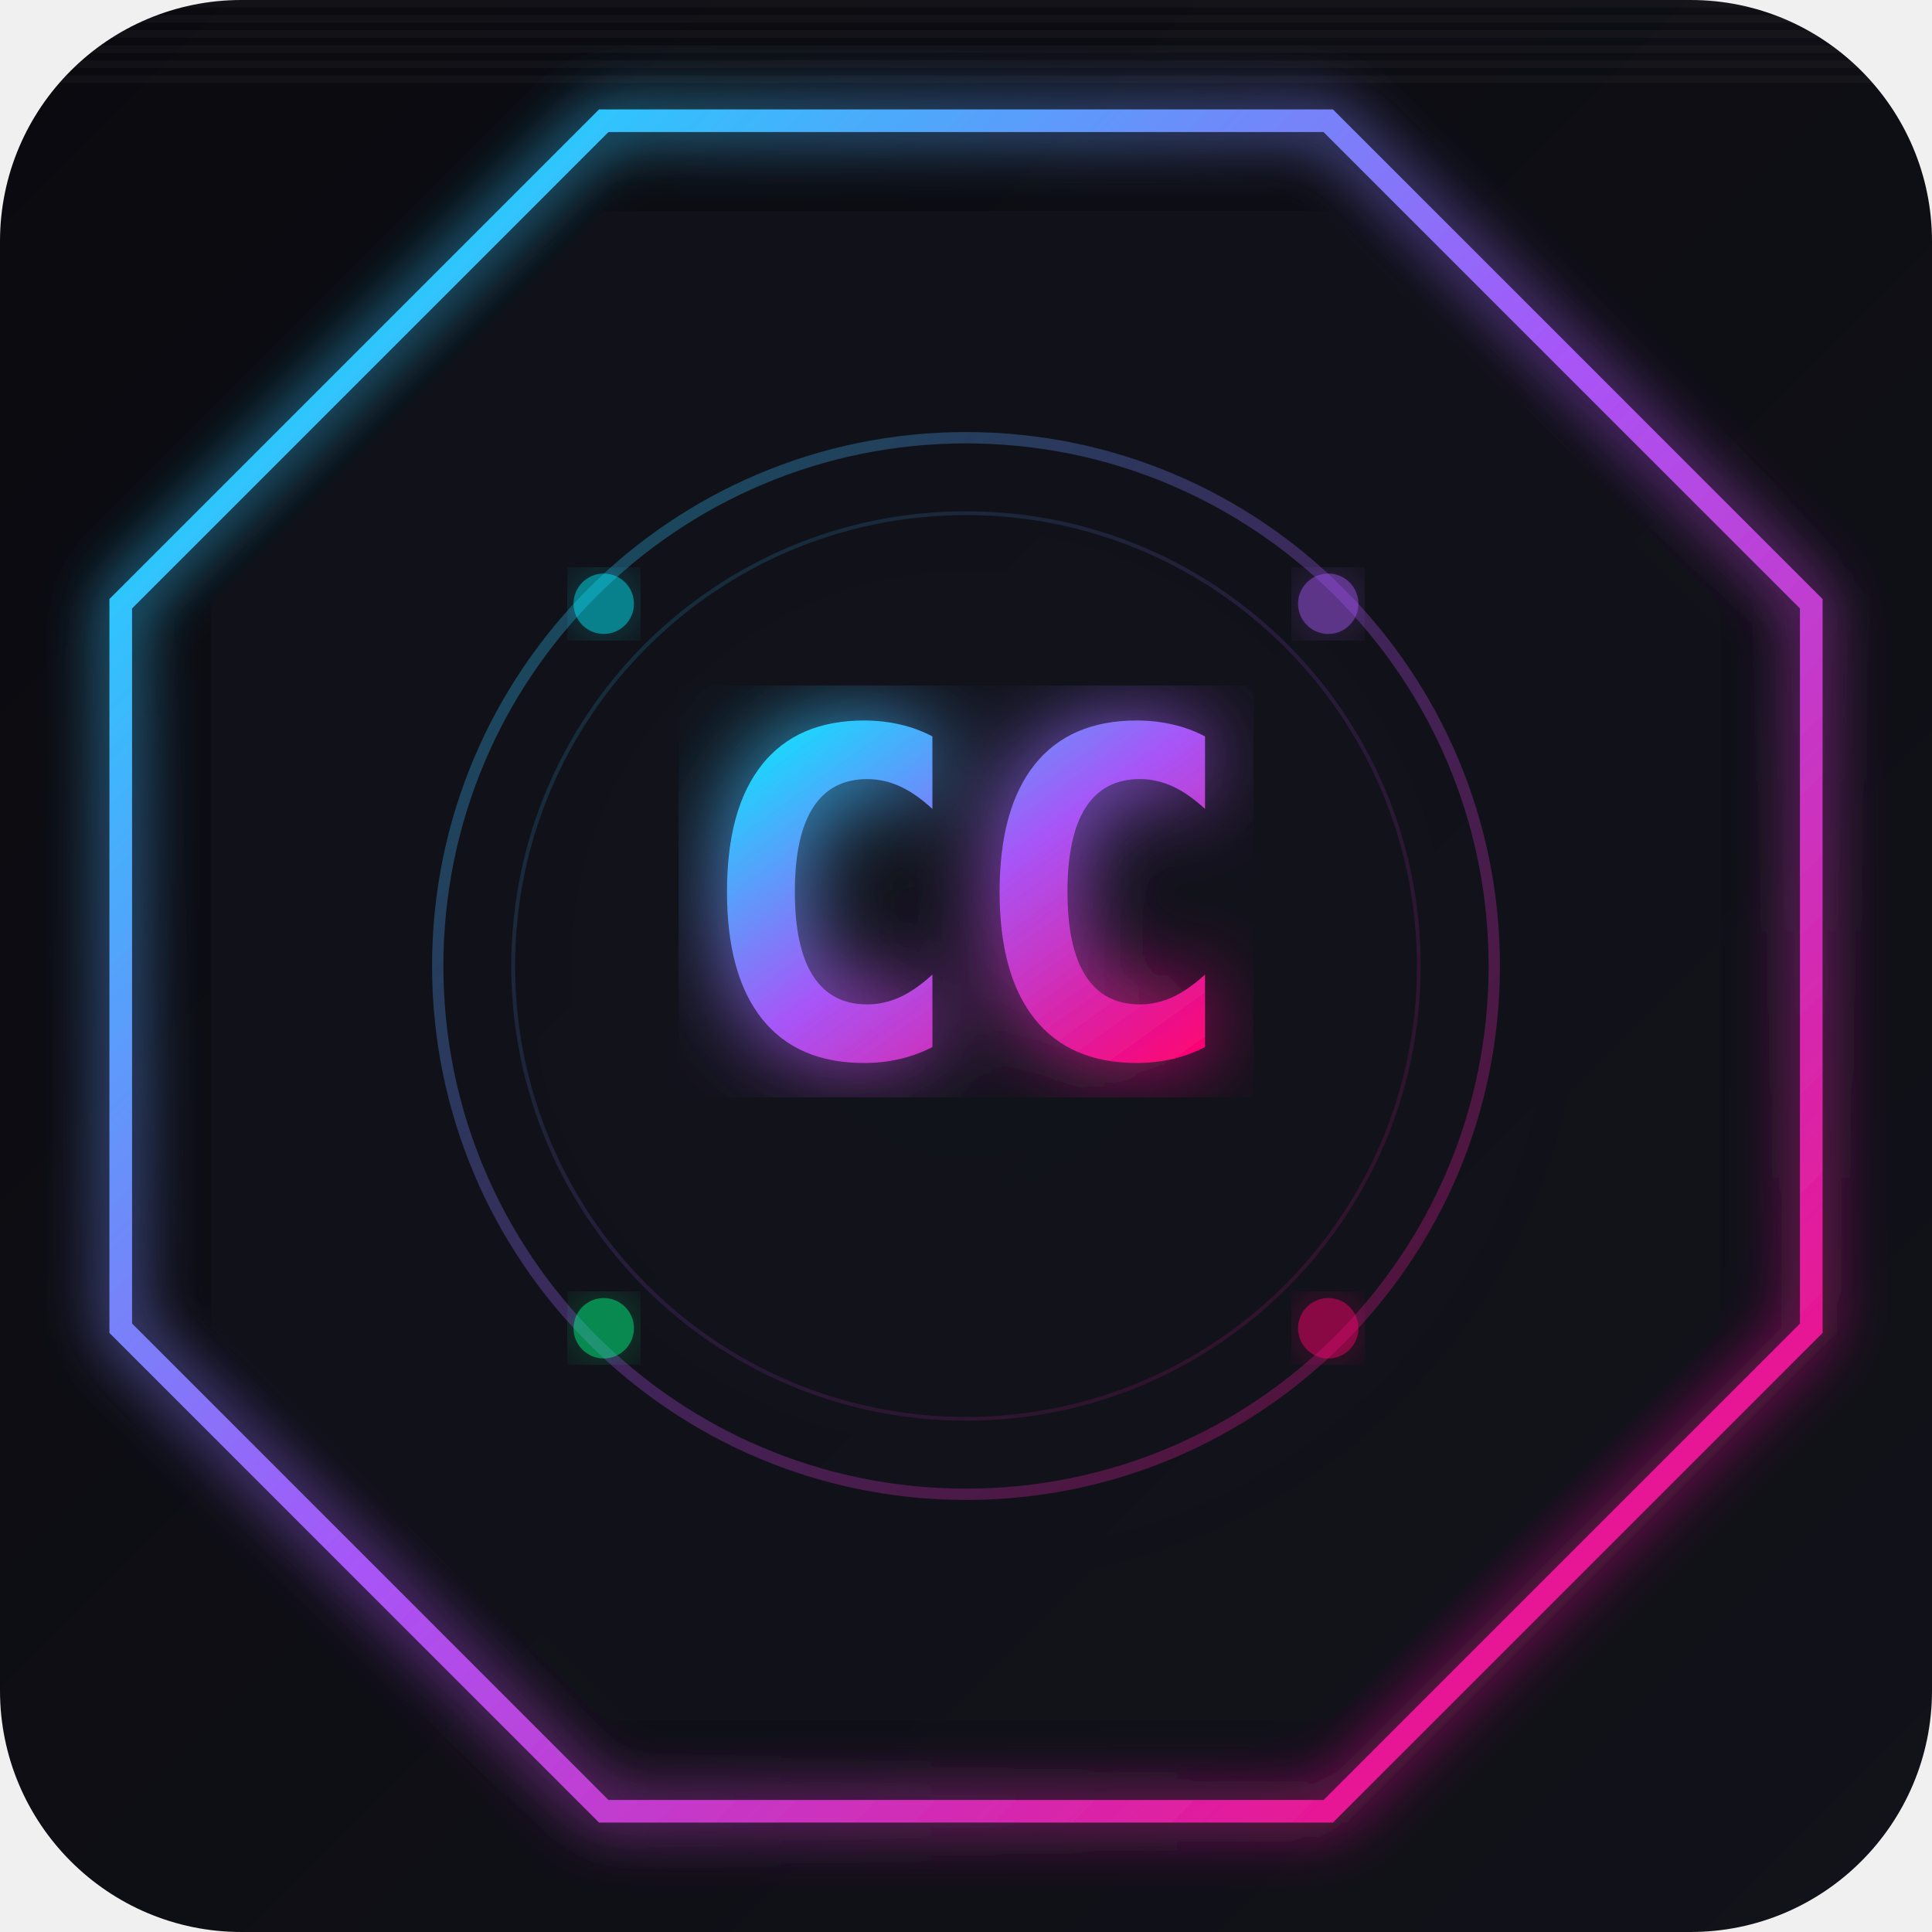
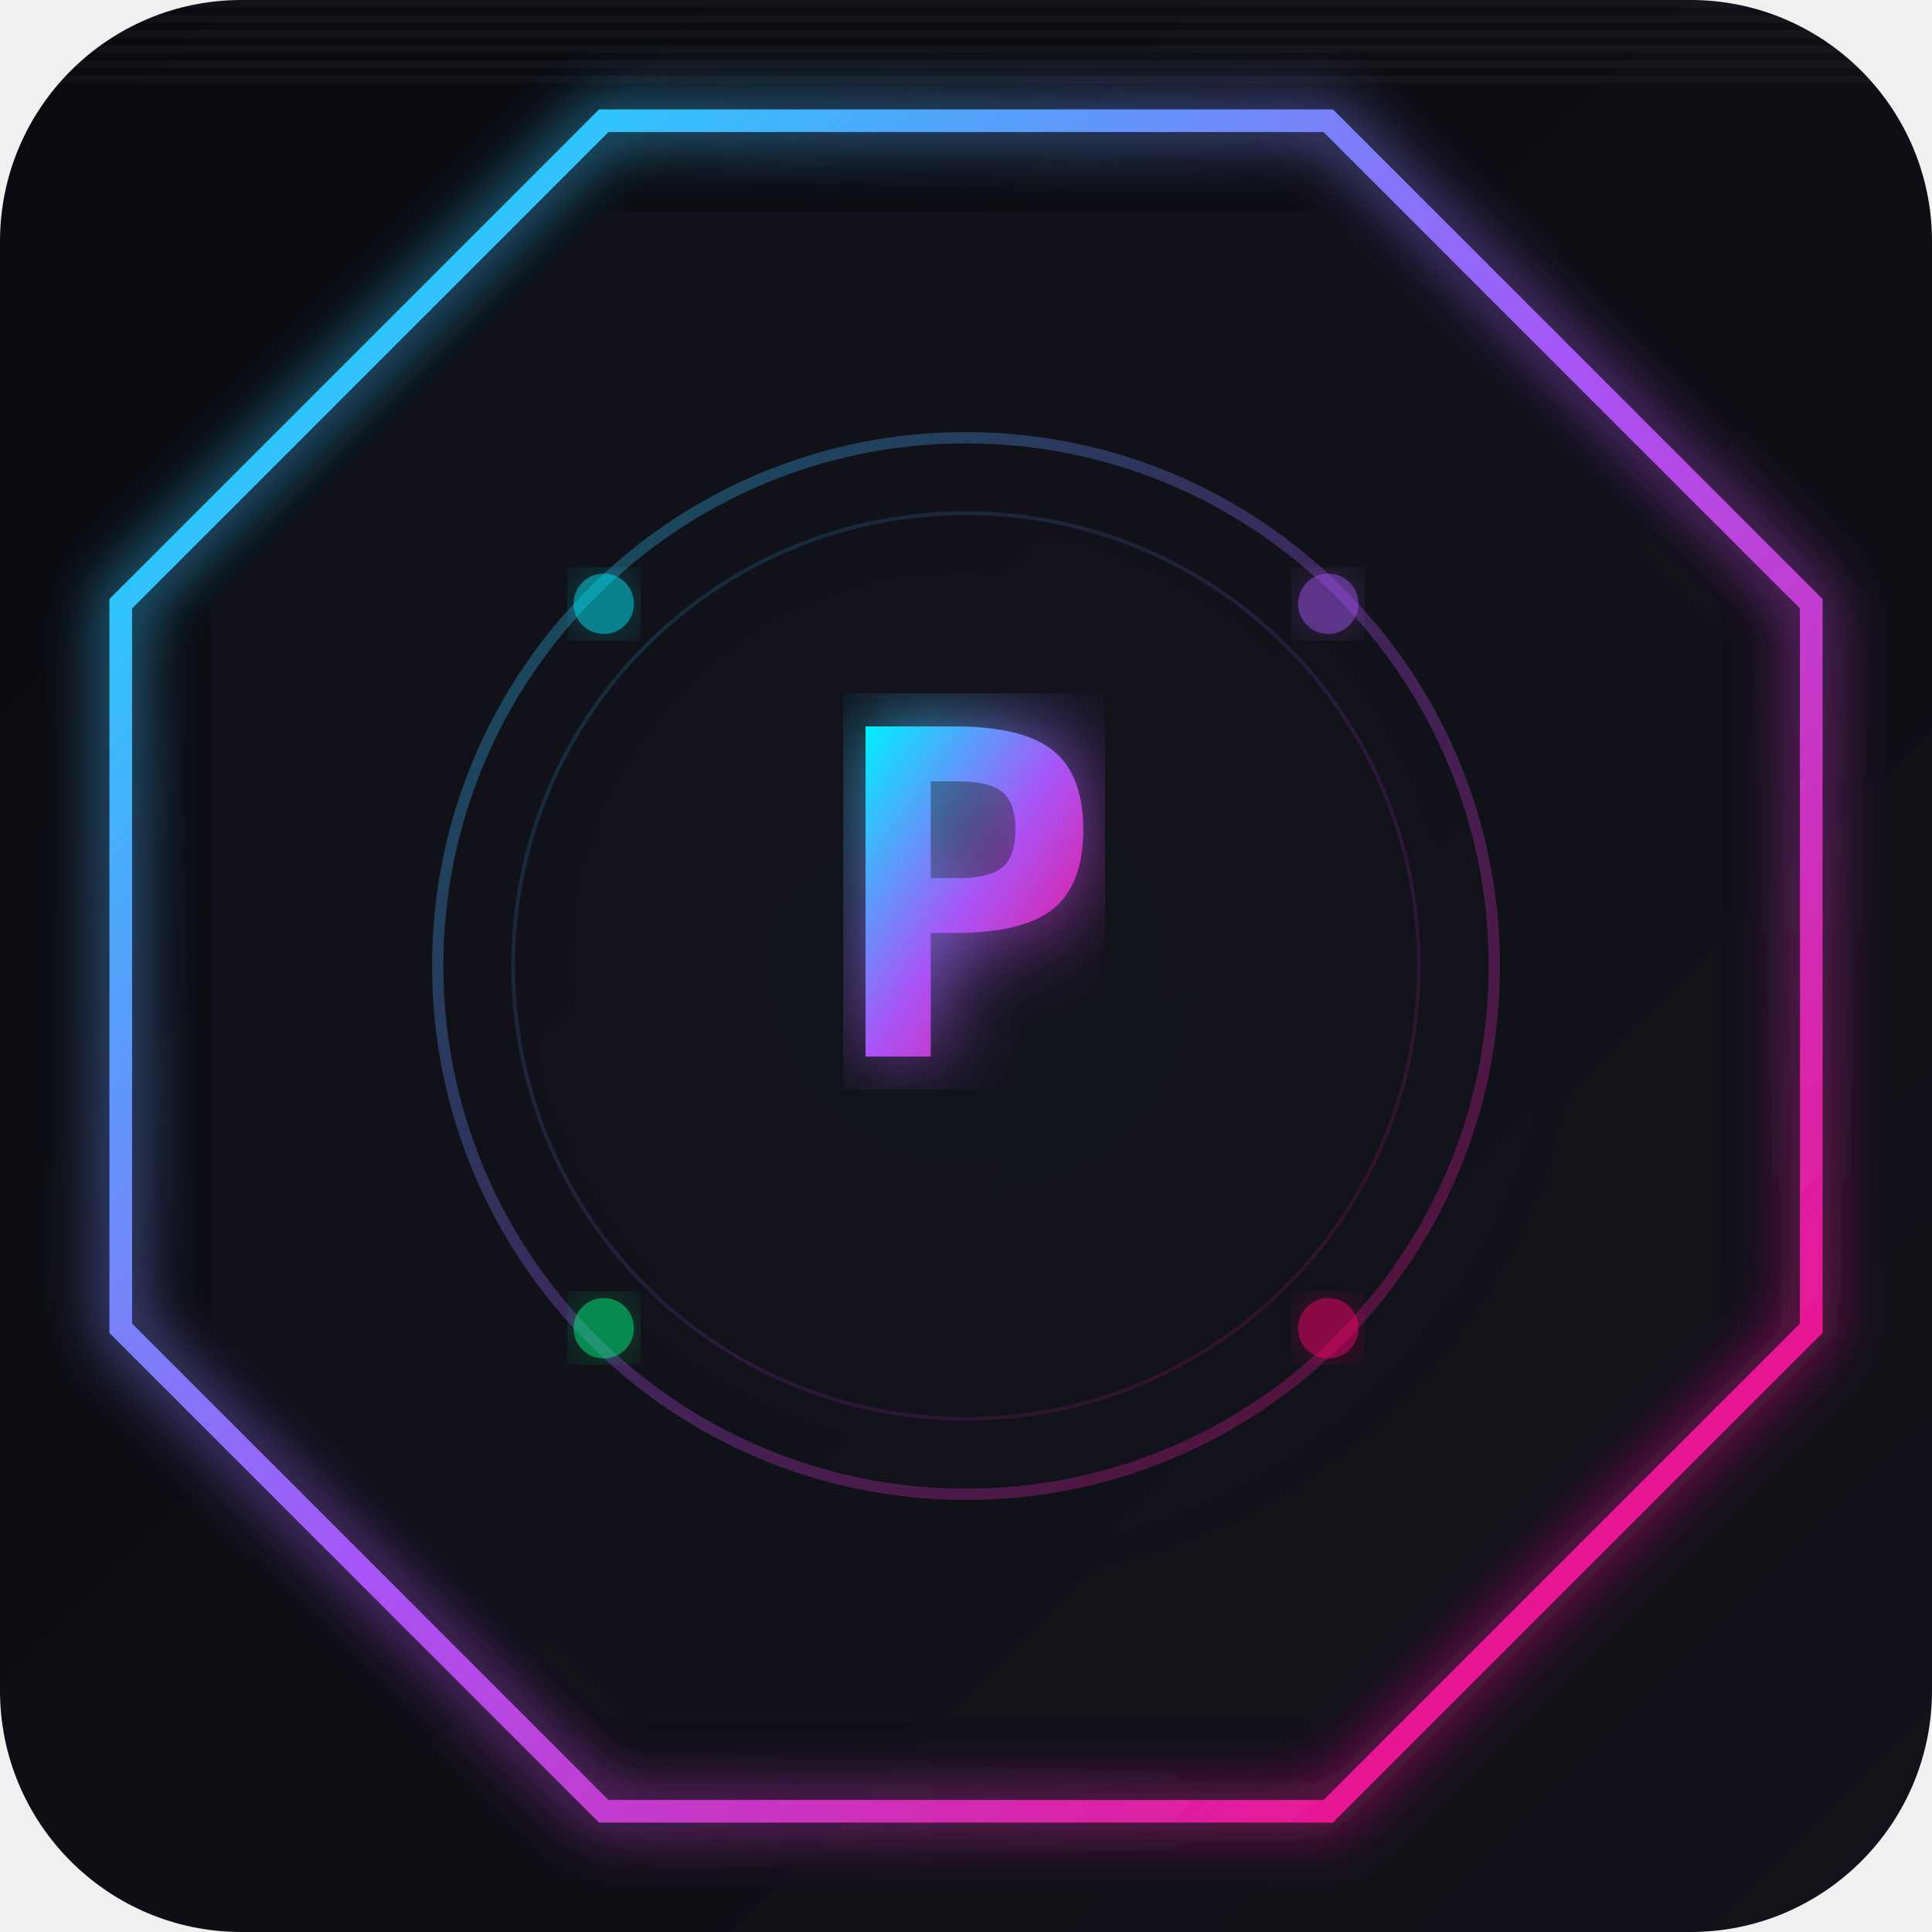
<svg xmlns="http://www.w3.org/2000/svg" viewBox="0 0 512 512" width="512" height="512">
  <defs>
    <filter id="glow">
      <feGaussianBlur stdDeviation="8" result="blur" />
      <feMerge>
        <feMergeNode in="blur" />
        <feMergeNode in="SourceGraphic" />
      </feMerge>
    </filter>
    <filter id="glowStrong">
      <feGaussianBlur stdDeviation="12" result="blur" />
      <feMerge>
        <feMergeNode in="blur" />
        <feMergeNode in="SourceGraphic" />
      </feMerge>
    </filter>
    <linearGradient id="grad" x1="0%" y1="0%" x2="100%" y2="100%">
      <stop offset="0%" stop-color="#00F0FF" />
      <stop offset="50%" stop-color="#A855F7" />
      <stop offset="100%" stop-color="#FF006E" />
    </linearGradient>
    <linearGradient id="bgGrad" x1="0%" y1="0%" x2="100%" y2="100%">
      <stop offset="0%" stop-color="#0A0A0F" />
      <stop offset="100%" stop-color="#12121A" />
    </linearGradient>
    <radialGradient id="radGlow" cx="50%" cy="50%" r="50%">
      <stop offset="0%" stop-color="#00F0FF" stop-opacity="0.08" />
      <stop offset="100%" stop-color="#0A0A0F" stop-opacity="0" />
    </radialGradient>
  </defs>
  <rect width="512" height="512" rx="64" fill="url(#bgGrad)" />
  <rect width="512" height="512" rx="64" fill="url(#radGlow)" />
  <polygon points="160,32 352,32 480,160 480,352 352,480 160,480 32,352 32,160" fill="none" stroke="url(#grad)" stroke-width="6" filter="url(#glow)" />
  <polygon points="160,56 352,56 456,160 456,352 352,456 160,456 56,352 56,160" fill="#12121A" opacity="0.9" />
  <circle cx="256" cy="256" r="140" fill="none" stroke="url(#grad)" stroke-width="3" opacity="0.3" />
  <circle cx="256" cy="256" r="120" fill="none" stroke="url(#grad)" stroke-width="1" opacity="0.15" />
-   <text x="256" y="280" text-anchor="middle" font-family="'JetBrains Mono','Fira Code',monospace" font-size="120" font-weight="800" fill="url(#grad)" filter="url(#glowStrong)">CC</text>
+   <text x="256" y="280" text-anchor="middle" font-family="'JetBrains Mono','Fira Code',monospace" font-size="120" font-weight="800" fill="url(#grad)" filter="url(#glowStrong)">P</text>
  <circle cx="160" cy="160" r="8" fill="#00F0FF" opacity="0.5" filter="url(#glow)" />
  <circle cx="352" cy="160" r="8" fill="#A855F7" opacity="0.5" filter="url(#glow)" />
  <circle cx="352" cy="352" r="8" fill="#FF006E" opacity="0.5" filter="url(#glow)" />
  <circle cx="160" cy="352" r="8" fill="#00FF88" opacity="0.5" filter="url(#glow)" />
  <g opacity="0.03">
    <rect x="0" y="0" width="512" height="2" fill="white" />
    <rect x="0" y="4" width="512" height="2" fill="white" />
    <rect x="0" y="8" width="512" height="2" fill="white" />
    <rect x="0" y="12" width="512" height="2" fill="white" />
    <rect x="0" y="16" width="512" height="2" fill="white" />
    <rect x="0" y="20" width="512" height="2" fill="white" />
  </g>
</svg>
